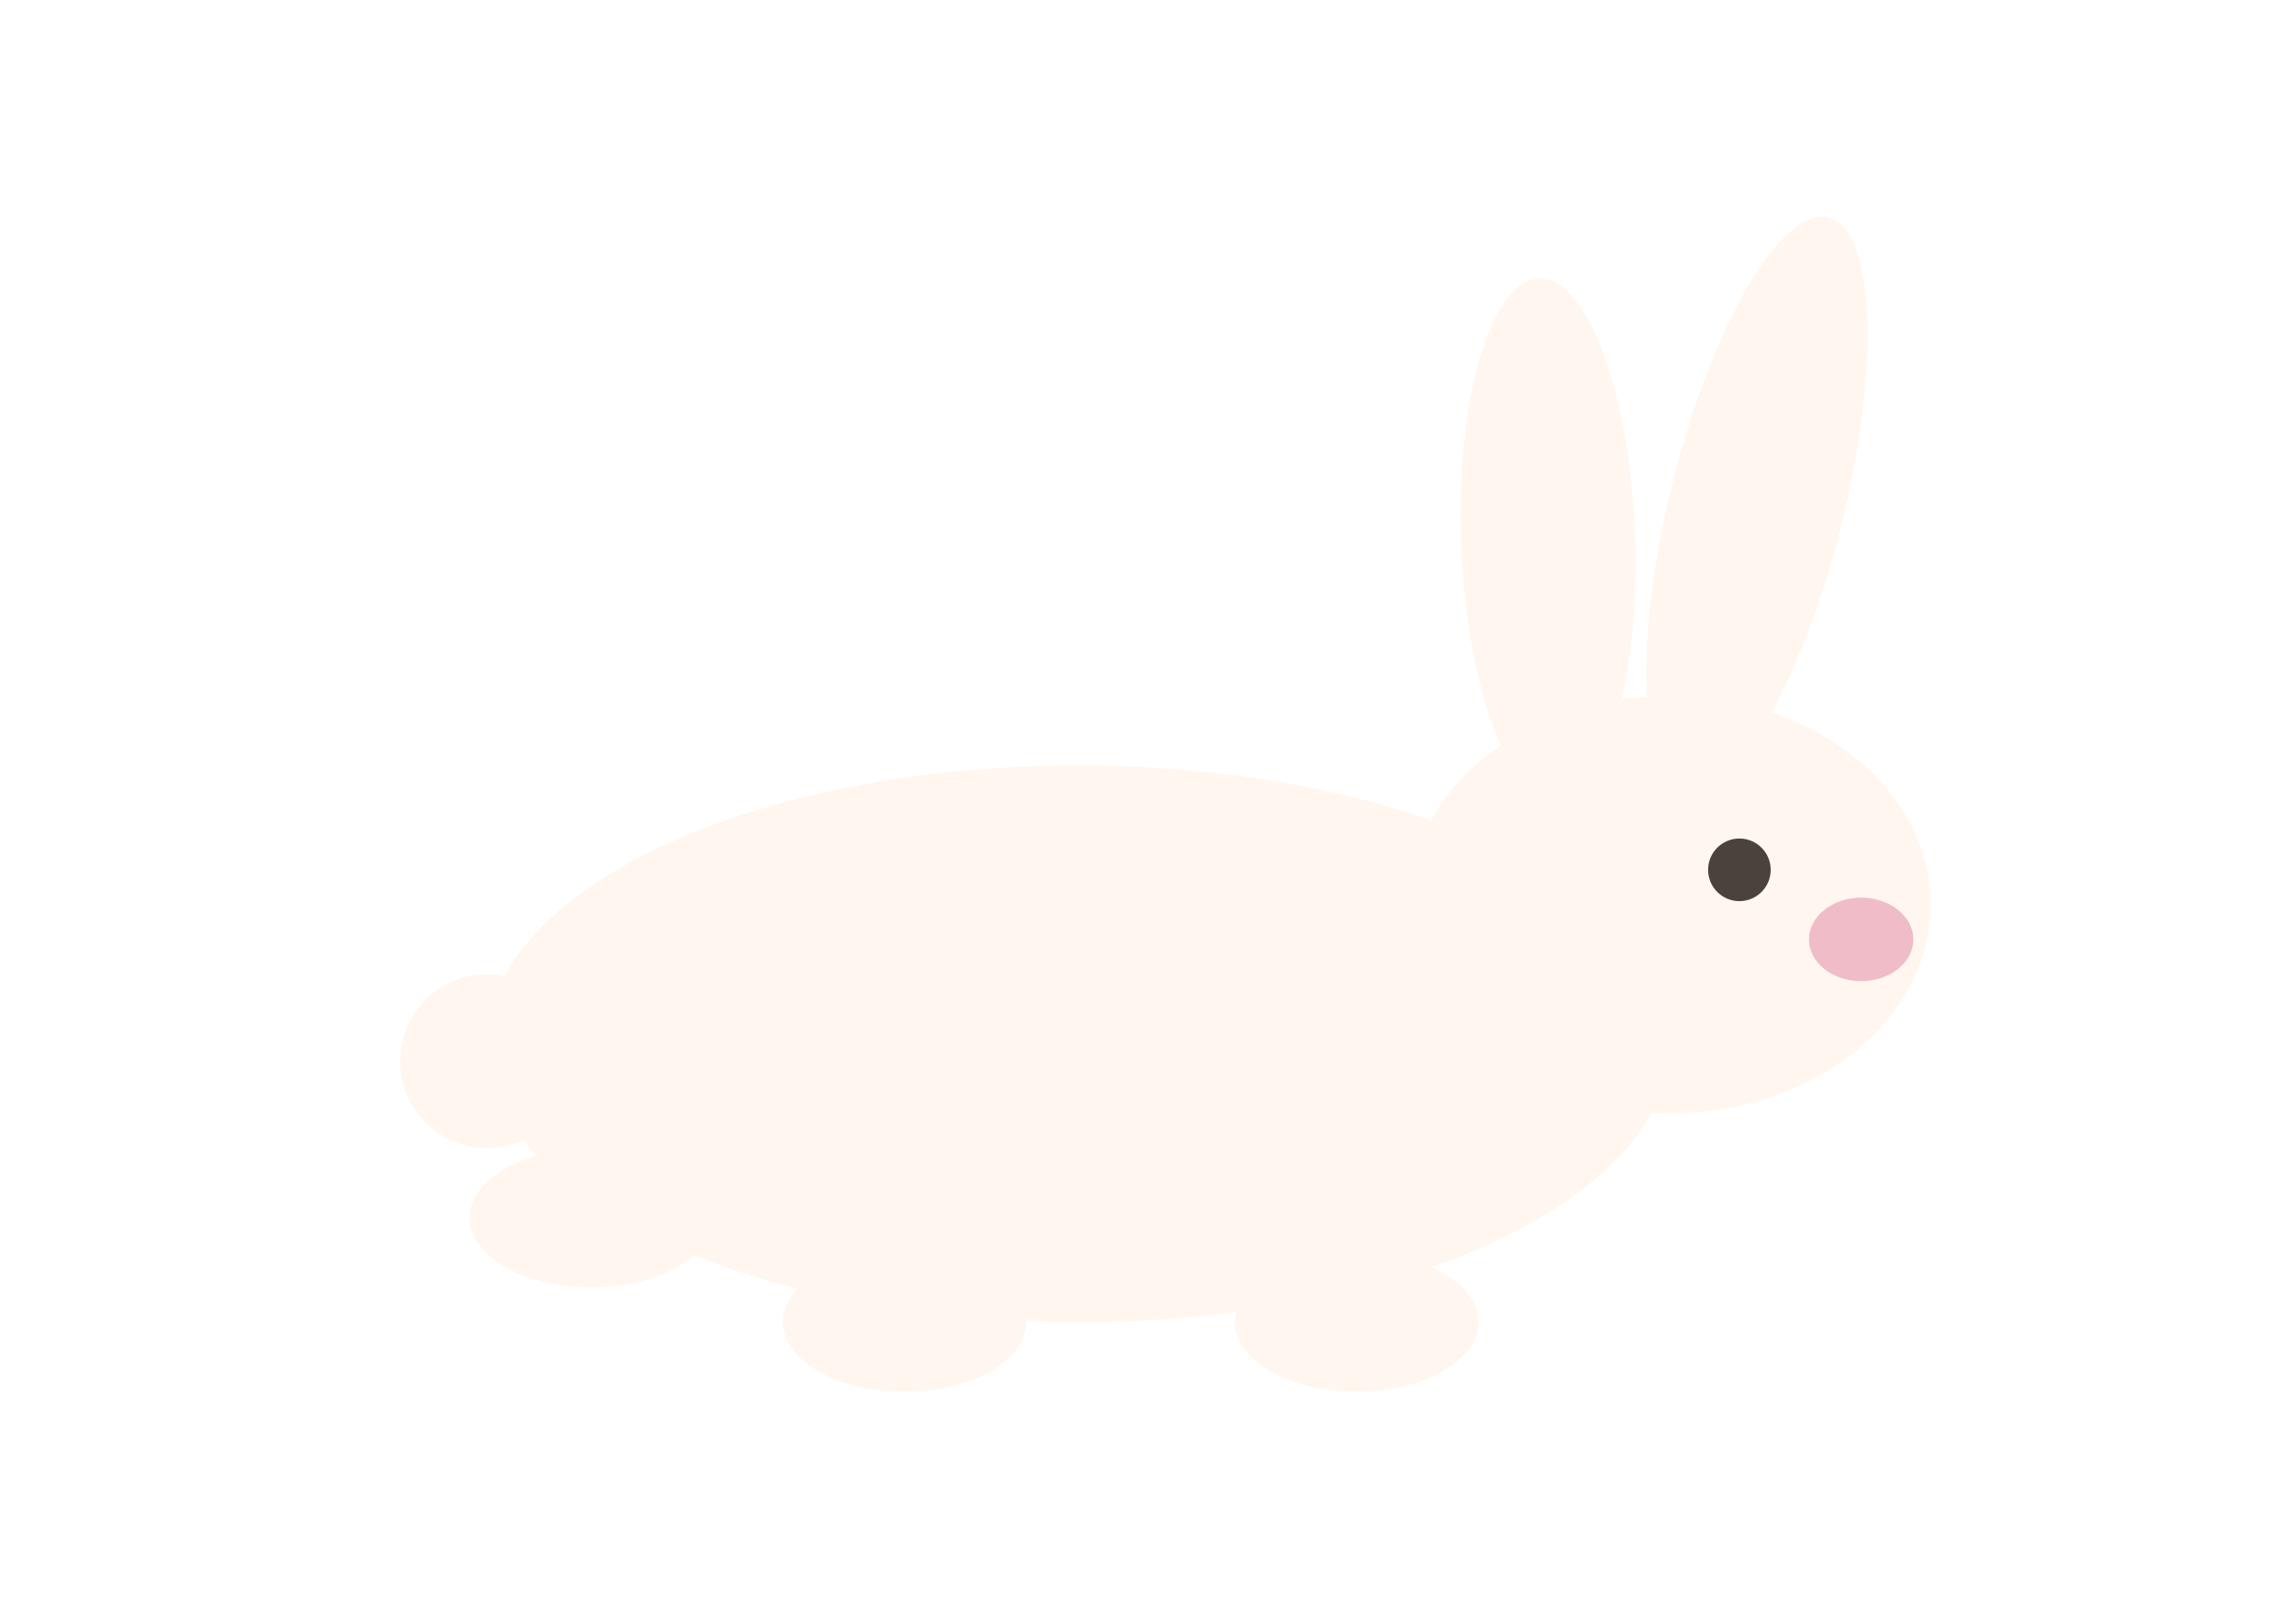
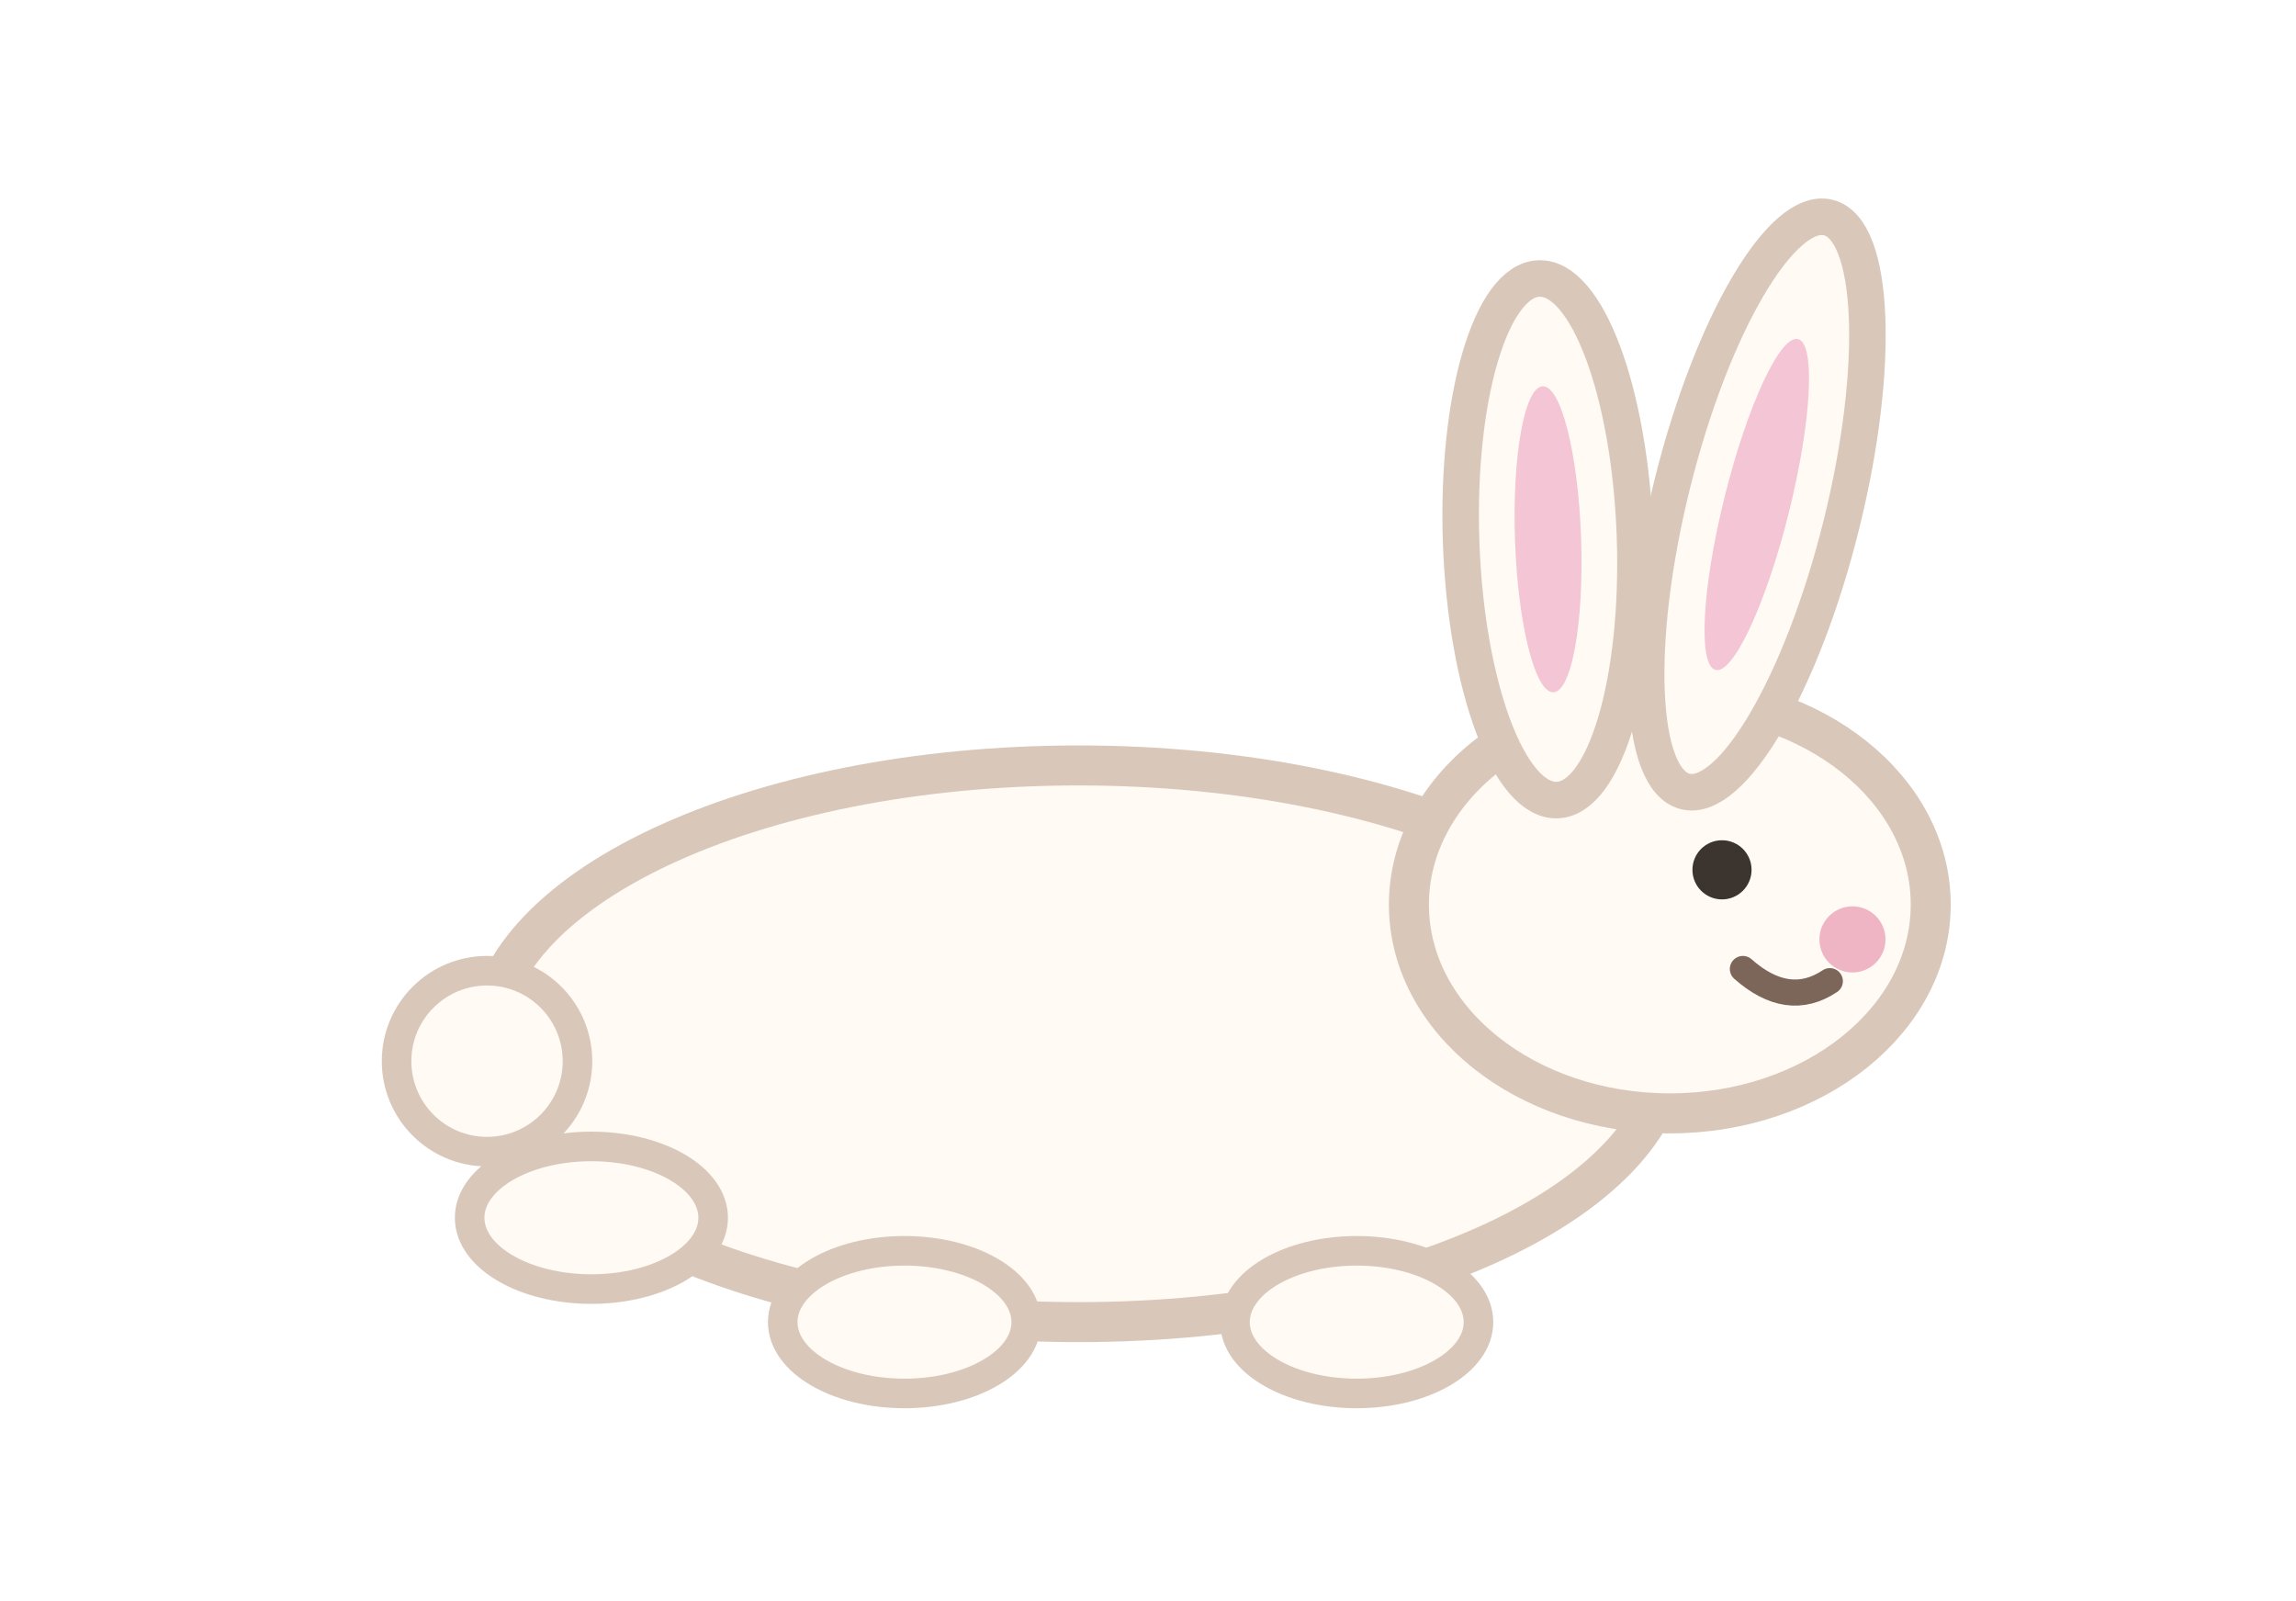
<svg xmlns="http://www.w3.org/2000/svg" width="100%" viewBox="0 0 132 92">
-   <ellipse cx="62" cy="60" rx="34" ry="16" fill="#fff7ef" />
-   <ellipse cx="96" cy="52" rx="15" ry="12" fill="#fff7ef" />
-   <ellipse cx="101" cy="29" rx="5" ry="17" fill="#fff7ef" transform="rotate(14 101 29)" />
-   <ellipse cx="89" cy="31" rx="5" ry="15" fill="#fff7ef" transform="rotate(-2 89 31)" />
-   <circle cx="100" cy="50" r="1.8" fill="#4a433d" />
-   <ellipse cx="107" cy="54" rx="3" ry="2.4" fill="#efbcc8" />
-   <ellipse cx="34" cy="70" rx="7" ry="4" fill="#fff7ef" />
-   <ellipse cx="52" cy="76" rx="7" ry="4" fill="#fff7ef" />
-   <ellipse cx="78" cy="76" rx="7" ry="4" fill="#fff7ef" />
-   <circle cx="28" cy="61" r="5" fill="#fff7ef" />
+   <g fill="none" stroke-linecap="round" stroke-linejoin="round">
+     <ellipse cx="62" cy="60" rx="34" ry="16" fill="#fffaf4" stroke="#d9c8ba" stroke-width="2.3" />
+     <ellipse cx="96" cy="52" rx="15" ry="12" fill="#fffaf4" stroke="#d9c8ba" stroke-width="2.3" />
+     <ellipse cx="101" cy="29" rx="5" ry="17" fill="#fffaf4" stroke="#d9c8ba" stroke-width="2.1" transform="rotate(14 101 29)" />
+     <ellipse cx="89" cy="31" rx="5" ry="15" fill="#fffaf4" stroke="#d9c8ba" stroke-width="2.1" transform="rotate(-2 89 31)" />
+     <ellipse cx="101" cy="29" rx="1.9" ry="9.8" fill="#f3bfd0" opacity="0.9" transform="rotate(14 101 29)" />
+     <ellipse cx="89" cy="31" rx="1.9" ry="8.8" fill="#f3bfd0" opacity="0.9" transform="rotate(-2 89 31)" />
+     <circle cx="99" cy="50" r="1.7" fill="#3b342f" stroke="none" />
+     <circle cx="106.5" cy="54" r="1.9" fill="#efb5c4" stroke="none" />
+     <path d="M100.2 55.7Q102.8 58 105.2 56.4" stroke="#7c6559" stroke-width="1.5" />
+     <ellipse cx="34" cy="70" rx="7" ry="4.1" fill="#fffaf4" stroke="#d9c8ba" stroke-width="1.7" />
+     <ellipse cx="52" cy="76" rx="7" ry="4.1" fill="#fffaf4" stroke="#d9c8ba" stroke-width="1.7" />
+     <ellipse cx="78" cy="76" rx="7" ry="4.1" fill="#fffaf4" stroke="#d9c8ba" stroke-width="1.7" />
+     <circle cx="28" cy="61" r="5.2" fill="#fffaf4" stroke="#d9c8ba" stroke-width="1.7" />
+   </g>
</svg>
